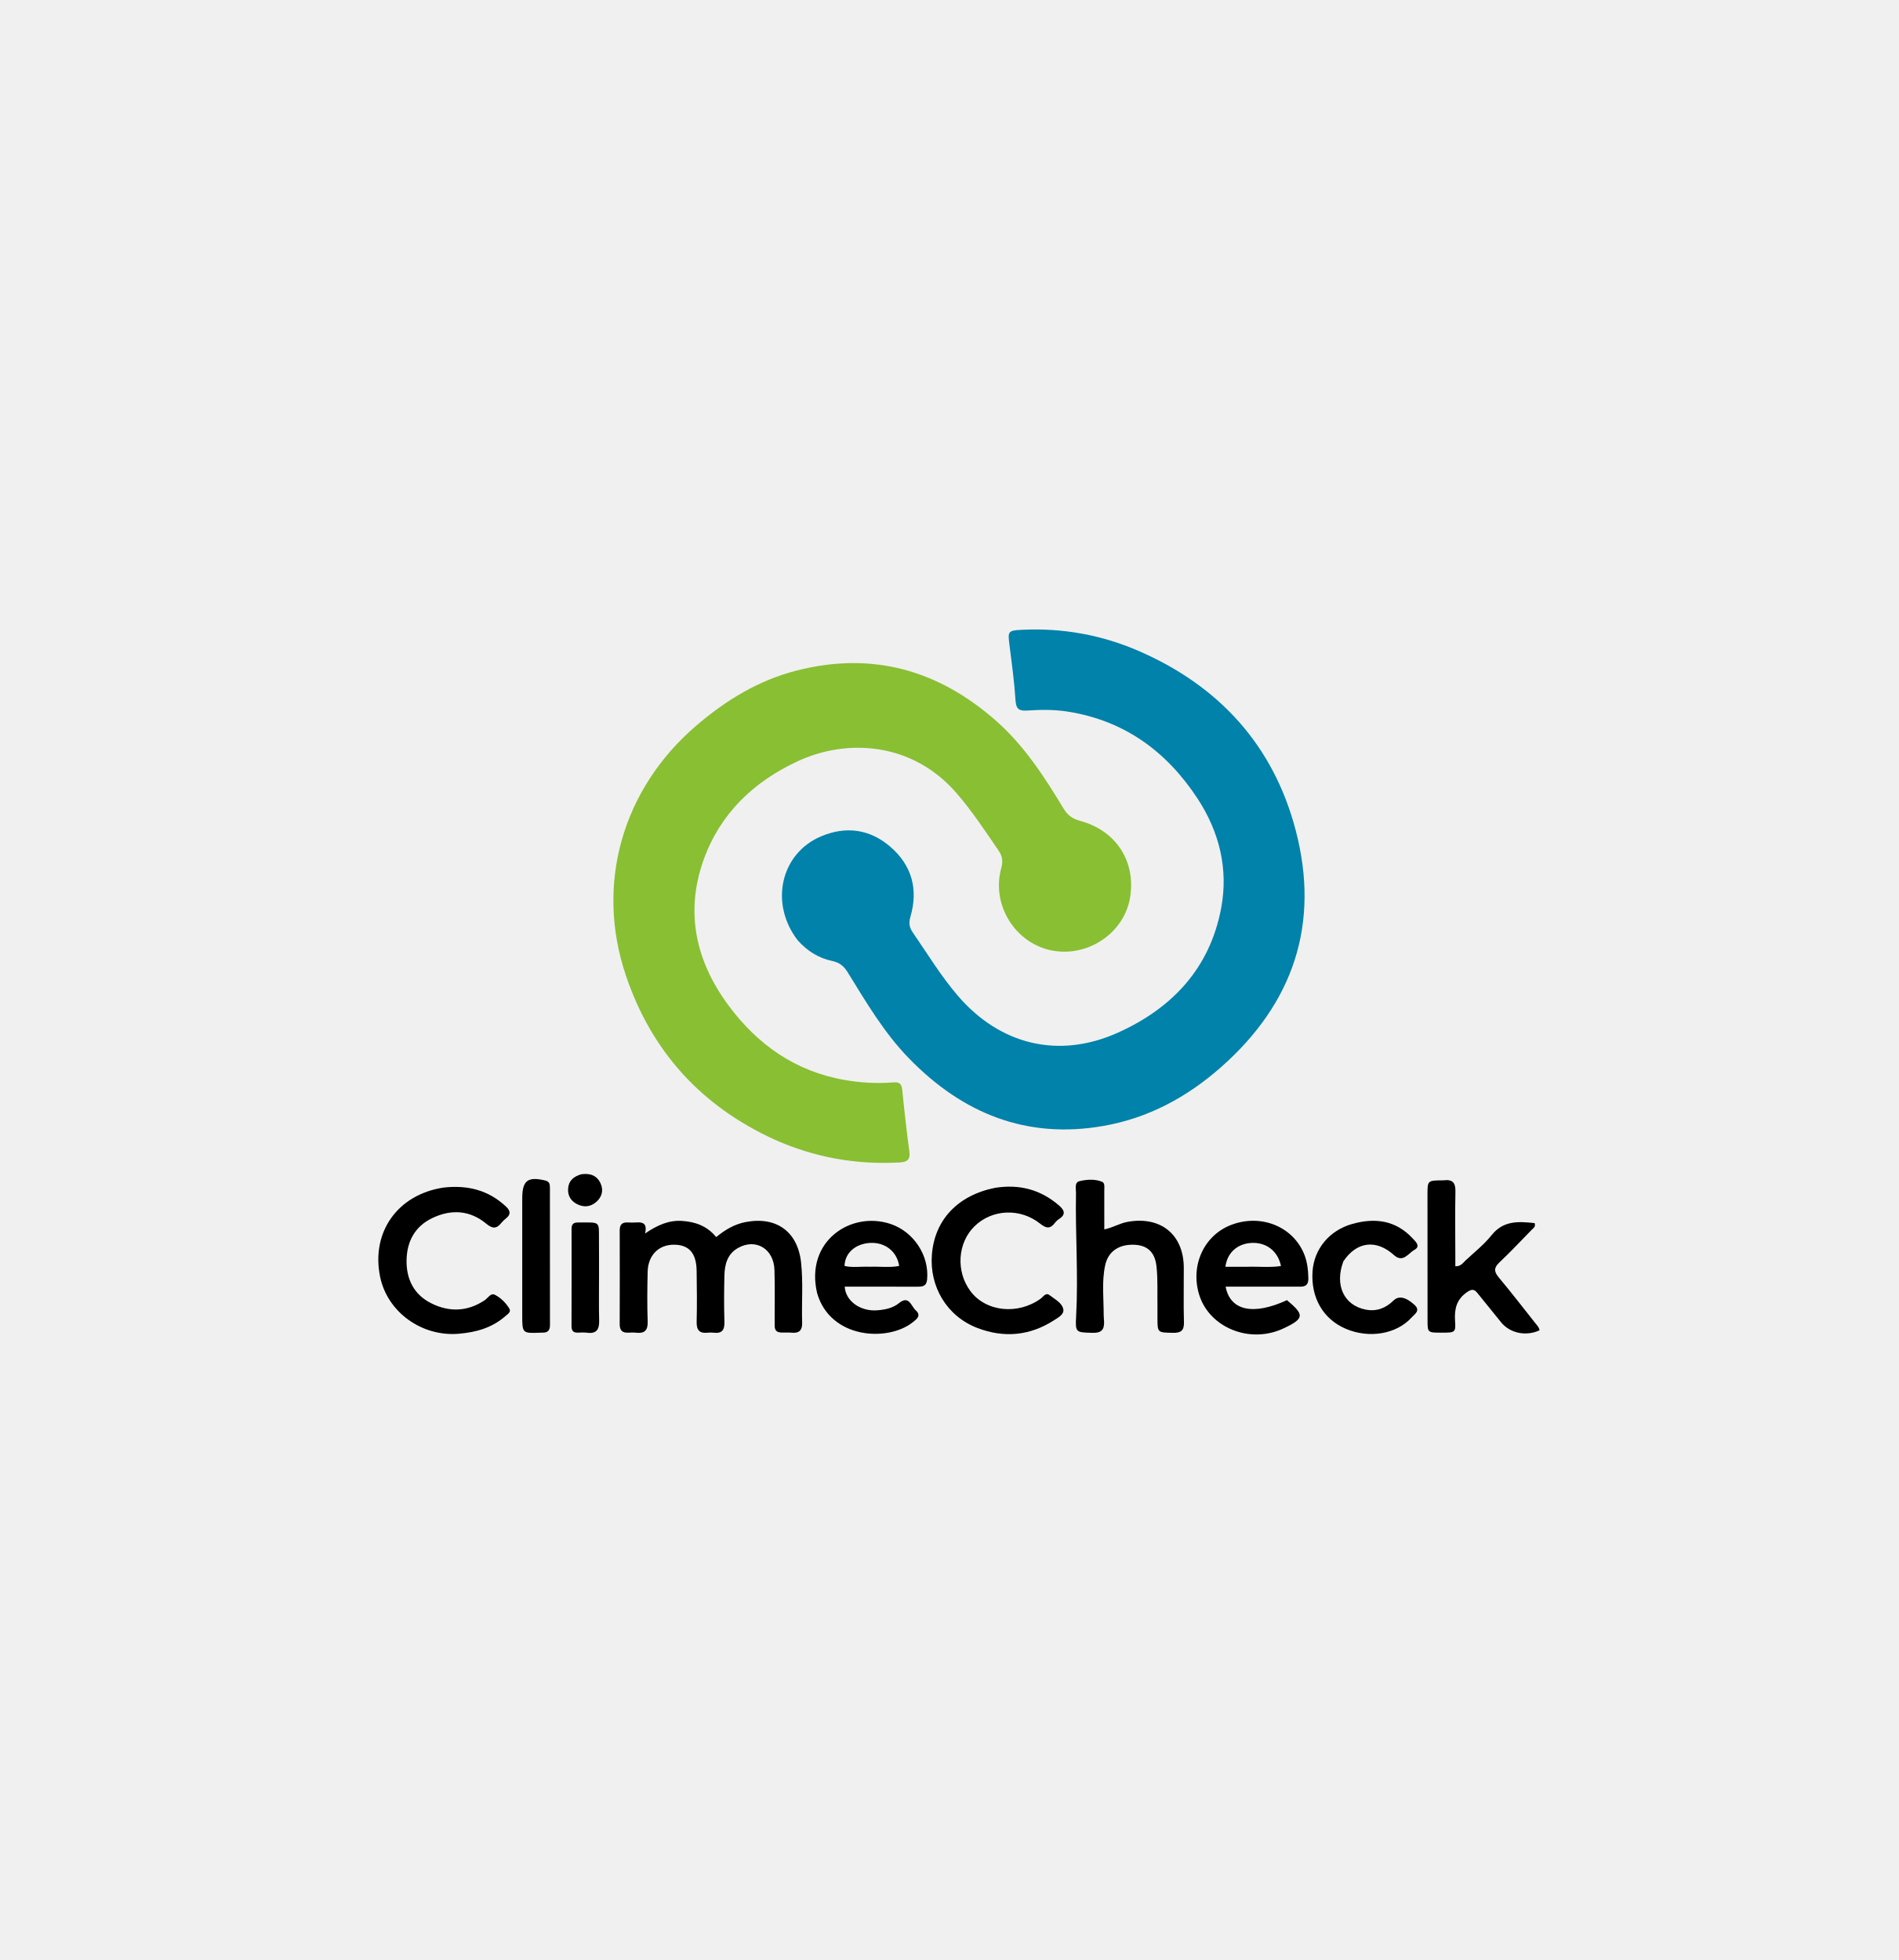
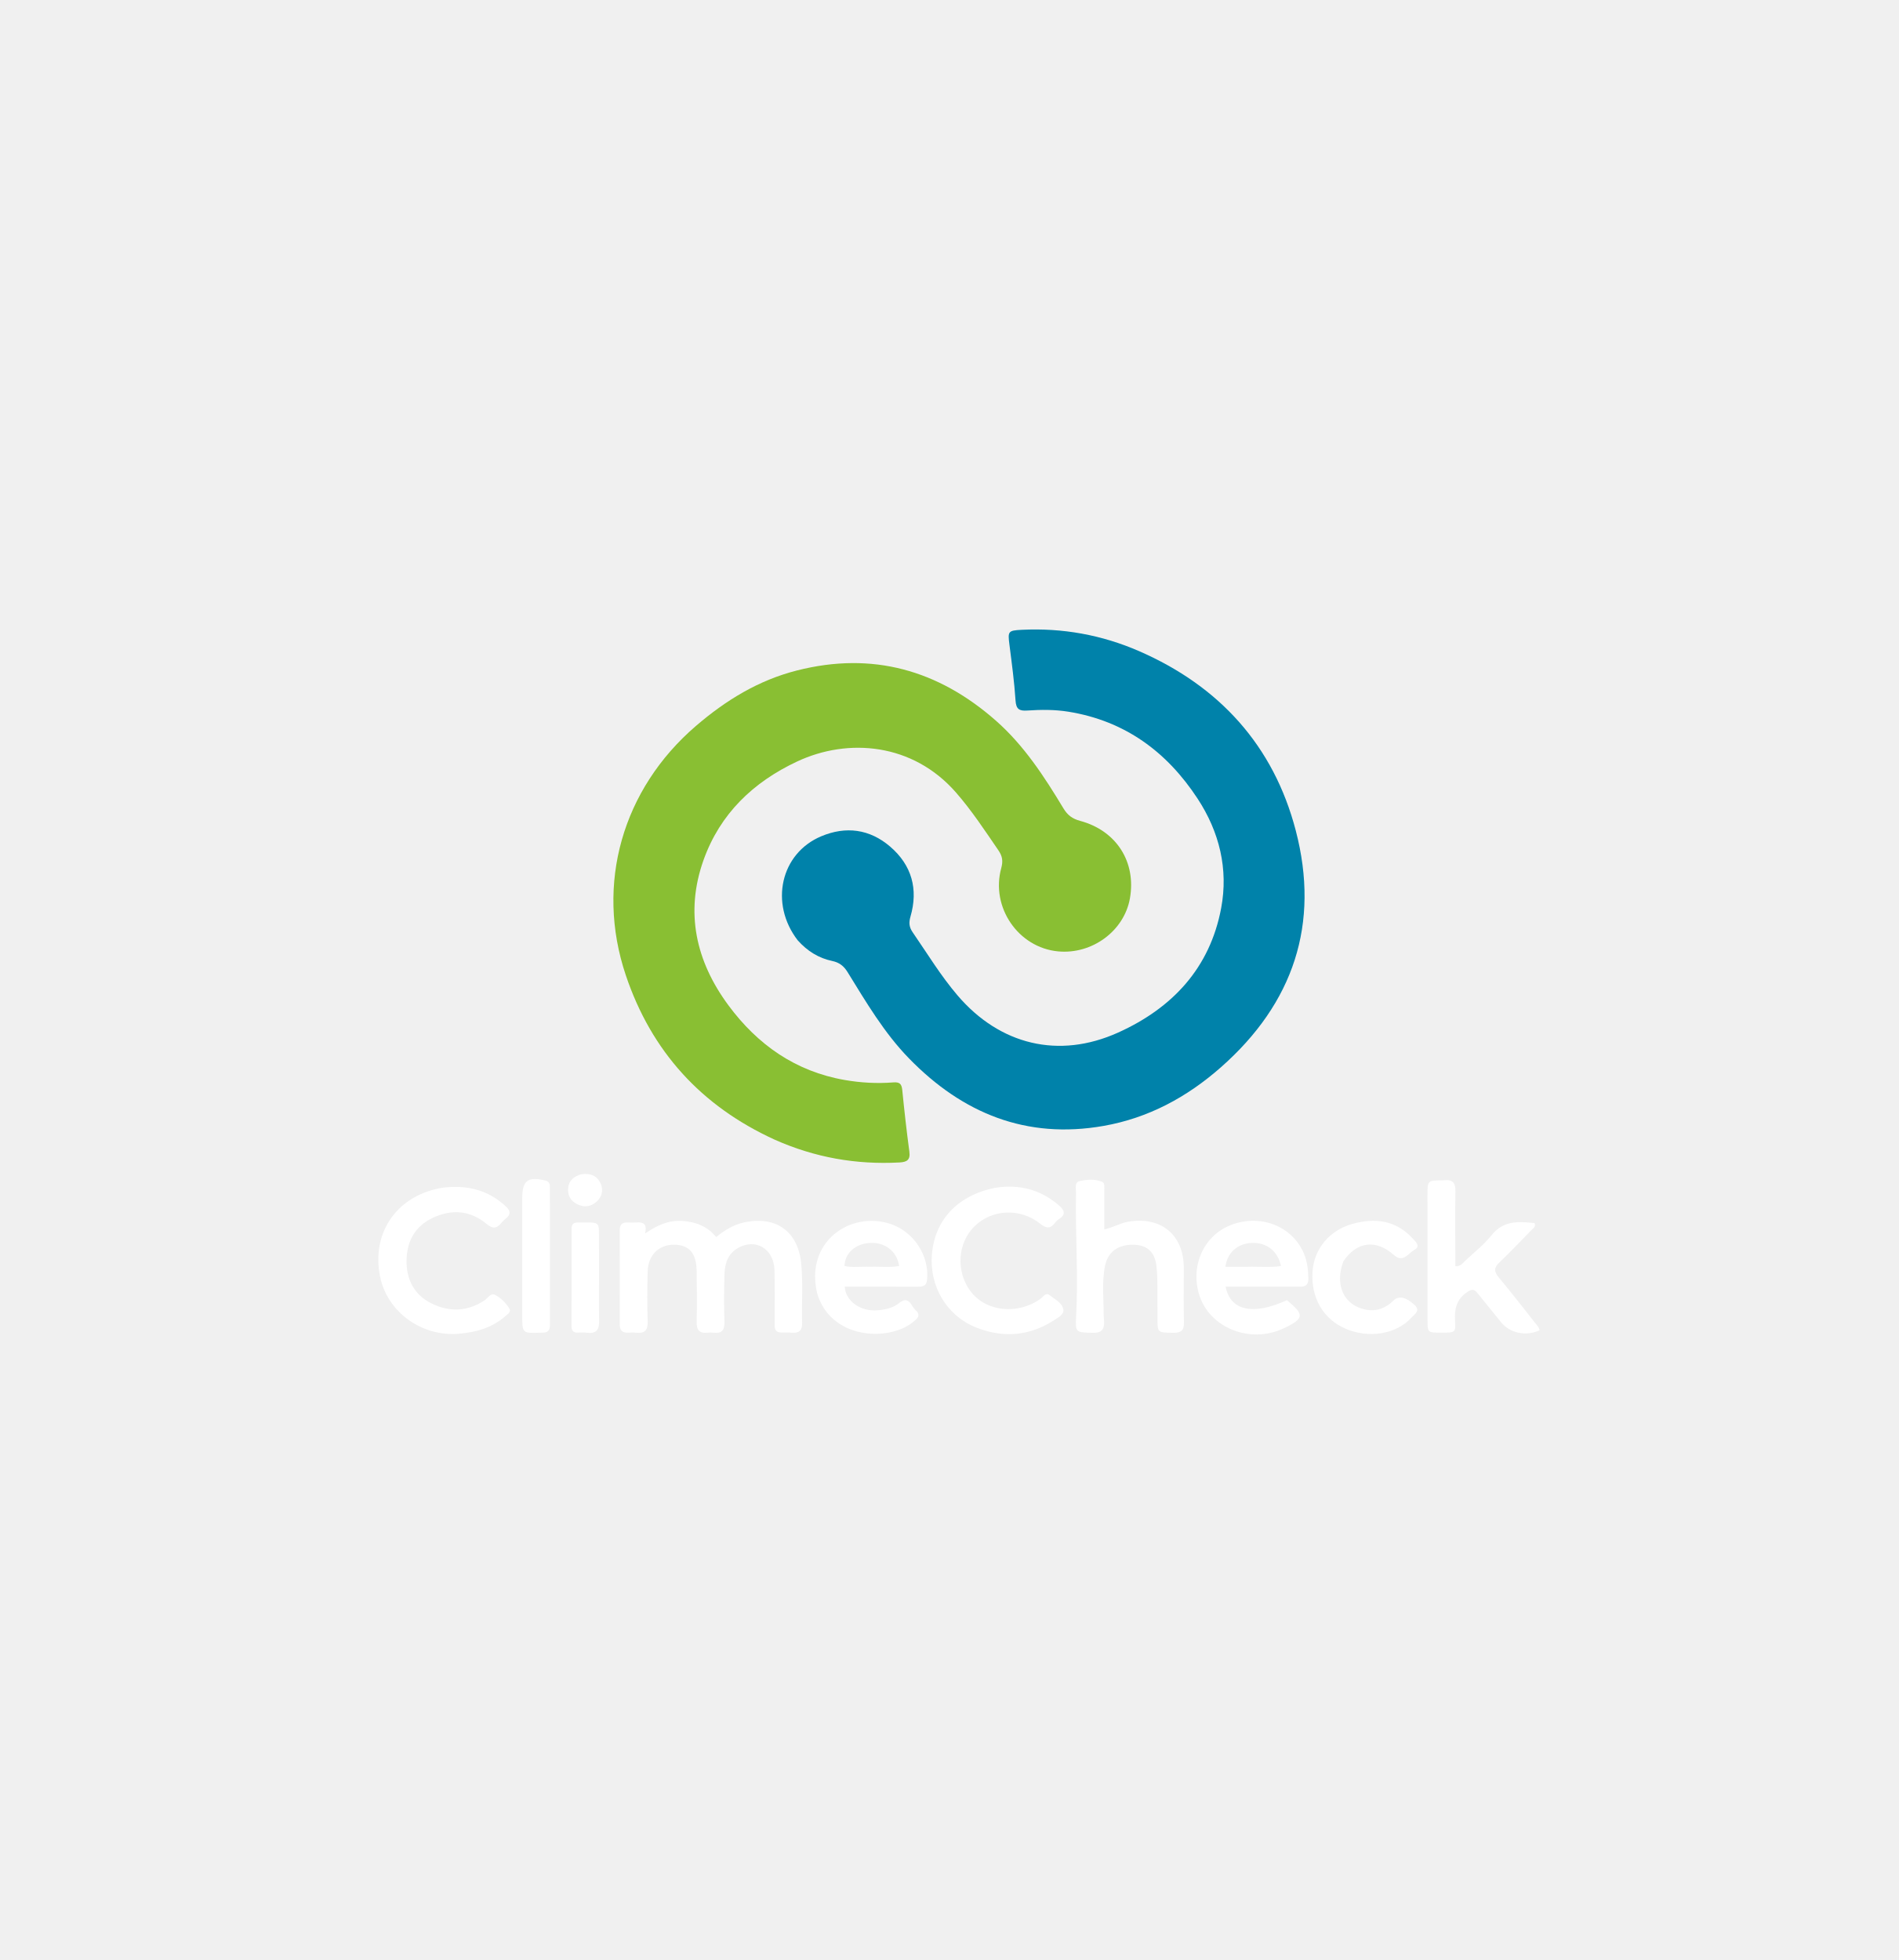
- <svg xmlns="http://www.w3.org/2000/svg" version="1.1" id="Layer_1" x="0px" y="0px" width="100%" viewBox="0 0 992 1024" enable-background="new 0 0 992 1024" xml:space="preserve">
+ <svg xmlns="http://www.w3.org/2000/svg" version="1.1" id="Layer_1" x="0px" y="0px" width="100%" height="100%" viewBox="0 0 992 1024" enable-background="new 0 0 992 1024" xml:space="preserve">
  <path fill="#0082AA" opacity="1" stroke="none" d=" M416.714,491.246   C401.882,471.998 407.808,445.812 429.017,436.916   C441.901,431.511 454.309,433.113 465.011,442.298   C476.34,452.022 479.782,464.542 475.647,478.842   C474.707,482.092 474.925,484.372 476.801,487.096   C484.451,498.206 491.447,509.776 500.243,520.068   C522.325,545.908 553.104,553.448 584.098,539.474   C612.416,526.706 632.068,505.774 637.943,474.464   C641.78,454.016 637.022,434.635 625.633,417.25   C609.558,392.712 587.589,376.572 558.105,371.824   C551.002,370.68 543.812,370.729 536.673,371.216   C532.515,371.5 530.824,370.575 530.523,365.973   C529.885,356.2 528.565,346.465 527.327,336.739   C526.453,329.868 526.615,329.4 533.746,329.045   C555.054,327.985 575.607,331.7 595.095,340.196   C637.058,358.49 665.353,389.63 676.909,433.893   C689.644,482.666 675.746,524.158 637.826,557.582   C620.051,573.249 599.878,584.124 576.509,588.23   C536.227,595.308 502.853,581.699 474.889,552.983   C461.878,539.621 452.499,523.621 442.787,507.895   C440.816,504.703 438.518,502.848 434.708,502.049   C427.704,500.581 421.754,496.909 416.714,491.246  z" />
  <path fill="#89BF33" opacity="1" stroke="none" d=" M404.71,595.423   C366.212,577.849 340.273,549.157 326.94,509.56   C310.839,461.743 325.241,412.215 363.519,379.3   C379.181,365.833 396.291,355.356 416.438,350.256   C455.781,340.298 490.202,350.039 520.287,376.531   C534.981,389.471 545.527,405.714 555.527,422.296   C557.652,425.819 560.141,427.756 564.217,428.847   C583.3,433.956 593.676,450.416 590.261,469.46   C587.22,486.414 570.503,498.719 552.773,497.053   C531.961,495.098 517.429,473.982 523.068,453.497   C524.056,449.905 523.68,447.33 521.601,444.292   C514.544,433.986 507.711,423.569 499.459,414.099   C476.826,388.128 443.01,385.403 416.465,397.826   C393.472,408.587 376.131,425.201 367.529,449.339   C357.746,476.786 363.588,502.327 380.558,525.258   C395.744,545.78 415.538,559.761 441.271,564.238   C449.698,565.704 458.159,566.167 466.646,565.502   C469.957,565.242 471.029,566.267 471.348,569.47   C472.418,580.219 473.621,590.961 475.059,601.667   C475.654,606.097 473.71,607.123 469.819,607.332   C447.285,608.54 425.689,604.768 404.71,595.423  z" />
-   <path fill="#000000" opacity="1" stroke="none" d=" M408.182,696.195   C404.508,696.031 404.69,693.675 404.684,691.489   C404.658,682.158 404.876,672.82 404.585,663.498   C404.24,652.395 394.803,646.784 385.561,651.99   C379.927,655.163 378.563,660.654 378.433,666.507   C378.255,674.501 378.193,682.508 378.449,690.498   C378.587,694.783 377.243,696.828 372.784,696.265   C371.8,696.14 370.775,696.148 369.789,696.262   C365.488,696.759 363.825,694.995 363.938,690.588   C364.165,681.763 364.043,672.927 363.933,664.097   C363.817,654.664 359.959,650.291 351.988,650.293   C344.068,650.296 338.541,655.826 338.337,664.398   C338.13,673.058 338.044,681.735 338.349,690.388   C338.515,695.113 336.695,696.78 332.232,696.276   C330.915,696.128 329.564,696.175 328.236,696.249   C325.063,696.425 323.724,694.976 323.735,691.803   C323.792,675.474 323.795,659.144 323.741,642.814   C323.731,639.833 324.981,638.521 327.935,638.676   C329.431,638.755 330.94,638.765 332.432,638.662   C335.801,638.428 338.248,639.141 336.983,644.45   C343.446,640.003 349.482,637.414 356.309,637.868   C363.157,638.323 369.359,640.451 374.143,646.312   C378.803,642.507 383.666,639.579 389.555,638.455   C405.617,635.388 416.755,643.486 418.494,659.646   C419.621,670.123 418.727,680.62 419.047,691.101   C419.165,694.956 417.5,696.624 413.648,696.268   C411.995,696.115 410.318,696.228 408.182,696.195  z" />
-   <path fill="#000000" opacity="1" stroke="none" d=" M753.948,616.673   C759.121,615.971 760.416,618.18 760.324,622.641   C760.092,633.958 760.265,645.284 760.275,656.606   C760.276,658.231 760.275,659.855 760.275,661.558   C763.128,661.689 764.236,659.806 765.61,658.524   C770.237,654.21 775.299,650.217 779.211,645.316   C785.45,637.498 793.406,638.139 801.679,639.008   C802.402,640.9 801.036,641.623 800.156,642.522   C794.567,648.234 789.094,654.07 783.288,659.554   C780.287,662.388 780.478,664.424 783.012,667.454   C789.526,675.24 795.721,683.293 802.033,691.248   C802.947,692.401 804.073,693.449 804.257,695.026   C797.018,698.344 788.643,696.466 784.051,690.67   C780.019,685.582 775.83,680.618 771.799,675.529   C770.083,673.362 768.771,673.468 766.445,675.047   C760.914,678.804 759.716,683.841 760.135,690.106   C760.543,696.218 760.169,696.245 753.02,696.249   C745.908,696.253 745.768,696.182 745.759,690.108   C745.728,668.129 745.737,646.151 745.731,624.172   C745.728,616.708 745.728,616.708 753.948,616.673  z" />
-   <path fill="#000000" opacity="1" stroke="none" d=" M604.665,682.99   C604.539,675.506 604.921,668.465 604.153,661.552   C603.295,653.832 599.039,650.403 592.015,650.303   C584.221,650.192 578.841,653.991 577.33,661.111   C575.515,669.668 576.59,678.36 576.576,686.997   C576.574,688.159 576.736,689.321 576.779,690.484   C576.928,694.501 575.513,696.444 570.964,696.334   C562.015,696.117 561.7,696.307 562.179,687.638   C563.364,666.156 561.705,644.691 562.109,623.22   C562.15,621.022 561.178,617.741 563.955,617.089   C567.759,616.197 571.956,615.897 575.73,617.412   C577.319,618.05 576.882,620.358 576.887,622.003   C576.906,628.615 576.895,635.227 576.895,642.317   C581.601,641.257 584.991,639.111 588.909,638.384   C606.19,635.178 618.322,644.848 618.418,662.222   C618.47,671.713 618.222,681.211 618.502,690.694   C618.635,695.193 616.939,696.433 612.676,696.335   C604.685,696.152 604.68,696.357 604.667,688.484   C604.665,686.819 604.666,685.153 604.665,682.99  z" />
-   <path fill="#000000" opacity="1" stroke="none" d=" M519.867,620.567   C532.701,618.575 543.708,621.543 553.247,629.808   C556.025,632.215 556.99,634.45 553.286,636.855   C552.46,637.391 551.688,638.104 551.096,638.89   C548.639,642.151 546.524,641.816 543.367,639.297   C532.921,630.964 518.239,631.728 509.105,640.65   C500.218,649.331 499.274,664.234 506.956,674.547   C515.026,685.38 531.811,687.128 543.717,678.432   C545.07,677.444 546.311,675.08 548.336,676.68   C551.036,678.814 554.77,680.566 555.477,684.009   C556.026,686.687 552.776,688.378 550.62,689.766   C537.97,697.916 524.434,699.124 510.517,693.771   C494.726,687.698 485.435,672.245 486.84,655.312   C488.339,637.256 500.324,624.503 519.867,620.567  z" />
-   <path fill="#000000" opacity="1" stroke="none" d=" M231.729,620.45   C244.351,619.024 255.233,621.808 264.361,630.39   C266.679,632.57 266.959,634.448 264.359,636.524   C263.453,637.248 262.584,638.06 261.86,638.962   C259.373,642.064 257.248,641.995 254.068,639.355   C245.534,632.268 235.855,631.652 226.015,636.288   C216.832,640.616 212.563,648.471 212.391,658.381   C212.22,668.3 216.23,676.375 225.281,680.9   C234.694,685.607 244.187,685.327 253.208,679.304   C254.912,678.166 256.313,675.334 258.586,676.492   C261.661,678.059 264.234,680.673 266.071,683.636   C267.193,685.445 265.15,686.612 263.963,687.653   C257.025,693.737 248.692,696.054 239.679,696.818   C220.358,698.456 202.382,685.533 198.577,667.067   C193.782,643.801 207.663,624.06 231.729,620.45  z" />
-   <path fill="#000000" opacity="1" stroke="none" d=" M426.89,675.677   C420.422,648.486 444.49,632.523 465.228,639.452   C477.24,643.465 485.506,655.861 484.33,668.48   C483.992,672.114 481.804,672.229 479.16,672.225   C468.346,672.212 457.533,672.217 446.72,672.215   C444.917,672.215 443.115,672.215 441.297,672.215   C441.702,679.777 449.597,685.326 458.46,684.556   C462.441,684.21 466.417,683.439 469.659,680.811   C474.934,676.534 475.93,682.358 478.338,684.529   C481.499,687.38 478.841,689.22 476.775,690.855   C463.775,701.139 433.822,699.525 426.89,675.677  M454.507,661.816   C459.565,661.608 464.674,662.37 469.728,661.389   C468.583,653.725 462.239,648.879 454.414,649.368   C446.776,649.846 441.336,654.73 441.192,661.403   C445.259,662.351 449.409,661.64 454.507,661.816  z" />
-   <path fill="#000000" opacity="1" stroke="none" d=" M678.595,672.207   C665.558,672.212 652.975,672.212 640.274,672.212   C642.69,684.896 654.818,687.319 672.32,679.264   C681.324,686.837 681.721,688.777 670.443,694.052   C652.823,702.293 631.785,693.564 626.482,676.494   C621.714,661.149 628.971,645.329 643.261,639.916   C658.514,634.138 674.965,640.543 681.076,654.679   C682.886,658.864 683.398,663.286 683.497,667.83   C683.569,671.13 682.172,672.414 678.595,672.207  M651.531,661.829   C657.381,661.622 663.288,662.321 669.198,661.439   C667.569,653.55 661.489,649.002 653.874,649.362   C646.506,649.71 641.128,654.366 640.164,661.832   C643.672,661.832 647.11,661.832 651.531,661.829  z" />
-   <path fill="#000000" opacity="1" stroke="none" d=" M701.778,659   C697.116,671.447 702.089,681.979 713.443,684.207   C719.096,685.315 723.887,683.474 727.964,679.474   C730.686,676.804 734.466,677.608 738.969,681.751   C742.225,684.747 739.022,686.554 737.455,688.291   C729.505,697.102 715.09,699.453 702.826,694.128   C691.147,689.058 684.744,677.884 685.684,664.213   C686.491,652.489 694.494,642.818 706.359,639.468   C718.242,636.113 729.127,637.464 737.943,646.961   C739.467,648.603 742.371,651.107 738.865,653.016   C735.722,654.727 732.985,660.01 728.196,655.696   C718.972,647.388 708.752,648.542 701.778,659  z" />
-   <path fill="#000000" opacity="1" stroke="none" d=" M272.82,632.005   C272.822,629.675 272.822,627.844 272.825,626.014   C272.84,616.731 275.71,614.581 284.827,616.748   C287.047,617.275 287.276,618.68 287.276,620.413   C287.287,644.382 287.27,668.35 287.306,692.318   C287.31,695.051 286.119,696.324 283.414,696.231   C283.082,696.22 282.748,696.241 282.415,696.254   C272.807,696.625 272.819,696.625 272.823,686.933   C272.831,668.79 272.822,650.647 272.82,632.005  z" />
-   <path fill="#000000" opacity="1" stroke="none" d=" M312.939,666   C312.943,674.312 312.807,682.128 312.999,689.935   C313.111,694.487 311.687,696.933 306.717,696.284   C305.082,696.07 303.396,696.189 301.736,696.227   C299.373,696.281 298.558,695.084 298.564,692.831   C298.611,675.877 298.624,658.923 298.588,641.97   C298.583,639.629 299.564,638.693 301.857,638.69   C314.19,638.672 312.789,637.723 312.904,648.546   C312.965,654.197 312.929,659.849 312.939,666  z" />
-   <path fill="#000000" opacity="1" stroke="none" d=" M303.668,613.493   C308.484,612.8 312.016,614.266 313.825,618.448   C315.365,622.01 314.397,625.407 311.511,627.932   C308.472,630.591 304.917,630.925 301.318,629.019   C298.278,627.409 296.637,624.809 296.764,621.333   C296.918,617.111 299.394,614.717 303.668,613.493  z" />
+   <path fill="#ffffff" opacity="1" stroke="none" d=" M753.948,616.673   C759.121,615.971 760.416,618.18 760.324,622.641   C760.092,633.958 760.265,645.284 760.275,656.606   C760.276,658.231 760.275,659.855 760.275,661.558   C763.128,661.689 764.236,659.806 765.61,658.524   C770.237,654.21 775.299,650.217 779.211,645.316   C785.45,637.498 793.406,638.139 801.679,639.008   C802.402,640.9 801.036,641.623 800.156,642.522   C794.567,648.234 789.094,654.07 783.288,659.554   C780.287,662.388 780.478,664.424 783.012,667.454   C789.526,675.24 795.721,683.293 802.033,691.248   C802.947,692.401 804.073,693.449 804.257,695.026   C797.018,698.344 788.643,696.466 784.051,690.67   C780.019,685.582 775.83,680.618 771.799,675.529   C770.083,673.362 768.771,673.468 766.445,675.047   C760.914,678.804 759.716,683.841 760.135,690.106   C760.543,696.218 760.169,696.245 753.02,696.249   C745.908,696.253 745.768,696.182 745.759,690.108   C745.728,668.129 745.737,646.151 745.731,624.172   C745.728,616.708 745.728,616.708 753.948,616.673  z" />
+   <path fill="#ffffff" opacity="1" stroke="none" d=" M408.182,696.195   C404.508,696.031 404.69,693.675 404.684,691.489   C404.658,682.158 404.876,672.82 404.585,663.498   C404.24,652.395 394.803,646.784 385.561,651.99   C379.927,655.163 378.563,660.654 378.433,666.507   C378.255,674.501 378.193,682.508 378.449,690.498   C378.587,694.783 377.243,696.828 372.784,696.265   C371.8,696.14 370.775,696.148 369.789,696.262   C365.488,696.759 363.825,694.995 363.938,690.588   C364.165,681.763 364.043,672.927 363.933,664.097   C363.817,654.664 359.959,650.291 351.988,650.293   C344.068,650.296 338.541,655.826 338.337,664.398   C338.13,673.058 338.044,681.735 338.349,690.388   C338.515,695.113 336.695,696.78 332.232,696.276   C330.915,696.128 329.564,696.175 328.236,696.249   C325.063,696.425 323.724,694.976 323.735,691.803   C323.792,675.474 323.795,659.144 323.741,642.814   C323.731,639.833 324.981,638.521 327.935,638.676   C329.431,638.755 330.94,638.765 332.432,638.662   C335.801,638.428 338.248,639.141 336.983,644.45   C343.446,640.003 349.482,637.414 356.309,637.868   C363.157,638.323 369.359,640.451 374.143,646.312   C378.803,642.507 383.666,639.579 389.555,638.455   C405.617,635.388 416.755,643.486 418.494,659.646   C419.621,670.123 418.727,680.62 419.047,691.101   C419.165,694.956 417.5,696.624 413.648,696.268   C411.995,696.115 410.318,696.228 408.182,696.195  z" />
+   <path fill="#ffffff" opacity="1" stroke="none" d=" M604.665,682.99   C604.539,675.506 604.921,668.465 604.153,661.552   C603.295,653.832 599.039,650.403 592.015,650.303   C584.221,650.192 578.841,653.991 577.33,661.111   C575.515,669.668 576.59,678.36 576.576,686.997   C576.574,688.159 576.736,689.321 576.779,690.484   C576.928,694.501 575.513,696.444 570.964,696.334   C562.015,696.117 561.7,696.307 562.179,687.638   C563.364,666.156 561.705,644.691 562.109,623.22   C562.15,621.022 561.178,617.741 563.955,617.089   C567.759,616.197 571.956,615.897 575.73,617.412   C577.319,618.05 576.882,620.358 576.887,622.003   C576.906,628.615 576.895,635.227 576.895,642.317   C581.601,641.257 584.991,639.111 588.909,638.384   C606.19,635.178 618.322,644.848 618.418,662.222   C618.47,671.713 618.222,681.211 618.502,690.694   C618.635,695.193 616.939,696.433 612.676,696.335   C604.685,696.152 604.68,696.357 604.667,688.484   C604.665,686.819 604.666,685.153 604.665,682.99  z" />
+   <path fill="#ffffff" opacity="1" stroke="none" d=" M519.867,620.567   C532.701,618.575 543.708,621.543 553.247,629.808   C556.025,632.215 556.99,634.45 553.286,636.855   C552.46,637.391 551.688,638.104 551.096,638.89   C548.639,642.151 546.524,641.816 543.367,639.297   C532.921,630.964 518.239,631.728 509.105,640.65   C500.218,649.331 499.274,664.234 506.956,674.547   C515.026,685.38 531.811,687.128 543.717,678.432   C545.07,677.444 546.311,675.08 548.336,676.68   C551.036,678.814 554.77,680.566 555.477,684.009   C556.026,686.687 552.776,688.378 550.62,689.766   C537.97,697.916 524.434,699.124 510.517,693.771   C494.726,687.698 485.435,672.245 486.84,655.312   C488.339,637.256 500.324,624.503 519.867,620.567  z" />
+   <path fill="#ffffff" opacity="1" stroke="none" d=" M231.729,620.45   C244.351,619.024 255.233,621.808 264.361,630.39   C266.679,632.57 266.959,634.448 264.359,636.524   C263.453,637.248 262.584,638.06 261.86,638.962   C259.373,642.064 257.248,641.995 254.068,639.355   C245.534,632.268 235.855,631.652 226.015,636.288   C216.832,640.616 212.563,648.471 212.391,658.381   C212.22,668.3 216.23,676.375 225.281,680.9   C234.694,685.607 244.187,685.327 253.208,679.304   C254.912,678.166 256.313,675.334 258.586,676.492   C261.661,678.059 264.234,680.673 266.071,683.636   C267.193,685.445 265.15,686.612 263.963,687.653   C257.025,693.737 248.692,696.054 239.679,696.818   C220.358,698.456 202.382,685.533 198.577,667.067   C193.782,643.801 207.663,624.06 231.729,620.45  z" />
+   <path fill="#ffffff" opacity="1" stroke="none" d=" M426.89,675.677   C420.422,648.486 444.49,632.523 465.228,639.452   C477.24,643.465 485.506,655.861 484.33,668.48   C483.992,672.114 481.804,672.229 479.16,672.225   C468.346,672.212 457.533,672.217 446.72,672.215   C444.917,672.215 443.115,672.215 441.297,672.215   C441.702,679.777 449.597,685.326 458.46,684.556   C462.441,684.21 466.417,683.439 469.659,680.811   C474.934,676.534 475.93,682.358 478.338,684.529   C481.499,687.38 478.841,689.22 476.775,690.855   C463.775,701.139 433.822,699.525 426.89,675.677  M454.507,661.816   C459.565,661.608 464.674,662.37 469.728,661.389   C468.583,653.725 462.239,648.879 454.414,649.368   C446.776,649.846 441.336,654.73 441.192,661.403   C445.259,662.351 449.409,661.64 454.507,661.816  z" />
+   <path fill="#ffffff" opacity="1" stroke="none" d=" M678.595,672.207   C665.558,672.212 652.975,672.212 640.274,672.212   C642.69,684.896 654.818,687.319 672.32,679.264   C681.324,686.837 681.721,688.777 670.443,694.052   C652.823,702.293 631.785,693.564 626.482,676.494   C621.714,661.149 628.971,645.329 643.261,639.916   C658.514,634.138 674.965,640.543 681.076,654.679   C682.886,658.864 683.398,663.286 683.497,667.83   C683.569,671.13 682.172,672.414 678.595,672.207  M651.531,661.829   C657.381,661.622 663.288,662.321 669.198,661.439   C667.569,653.55 661.489,649.002 653.874,649.362   C646.506,649.71 641.128,654.366 640.164,661.832   C643.672,661.832 647.11,661.832 651.531,661.829  z" />
+   <path fill="#ffffff" opacity="1" stroke="none" d=" M701.778,659   C697.116,671.447 702.089,681.979 713.443,684.207   C719.096,685.315 723.887,683.474 727.964,679.474   C730.686,676.804 734.466,677.608 738.969,681.751   C742.225,684.747 739.022,686.554 737.455,688.291   C729.505,697.102 715.09,699.453 702.826,694.128   C691.147,689.058 684.744,677.884 685.684,664.213   C686.491,652.489 694.494,642.818 706.359,639.468   C718.242,636.113 729.127,637.464 737.943,646.961   C739.467,648.603 742.371,651.107 738.865,653.016   C735.722,654.727 732.985,660.01 728.196,655.696   C718.972,647.388 708.752,648.542 701.778,659  z" />
+   <path fill="#ffffff" opacity="1" stroke="none" d=" M272.82,632.005   C272.822,629.675 272.822,627.844 272.825,626.014   C272.84,616.731 275.71,614.581 284.827,616.748   C287.047,617.275 287.276,618.68 287.276,620.413   C287.287,644.382 287.27,668.35 287.306,692.318   C287.31,695.051 286.119,696.324 283.414,696.231   C283.082,696.22 282.748,696.241 282.415,696.254   C272.807,696.625 272.819,696.625 272.823,686.933   C272.831,668.79 272.822,650.647 272.82,632.005  z" />
+   <path fill="#ffffff" opacity="1" stroke="none" d=" M312.939,666   C312.943,674.312 312.807,682.128 312.999,689.935   C313.111,694.487 311.687,696.933 306.717,696.284   C305.082,696.07 303.396,696.189 301.736,696.227   C299.373,696.281 298.558,695.084 298.564,692.831   C298.611,675.877 298.624,658.923 298.588,641.97   C298.583,639.629 299.564,638.693 301.857,638.69   C314.19,638.672 312.789,637.723 312.904,648.546   C312.965,654.197 312.929,659.849 312.939,666  z" />
+   <path fill="#ffffff" opacity="1" stroke="none" d=" M303.668,613.493   C308.484,612.8 312.016,614.266 313.825,618.448   C315.365,622.01 314.397,625.407 311.511,627.932   C308.472,630.591 304.917,630.925 301.318,629.019   C298.278,627.409 296.637,624.809 296.764,621.333   C296.918,617.111 299.394,614.717 303.668,613.493  z" />
</svg>
